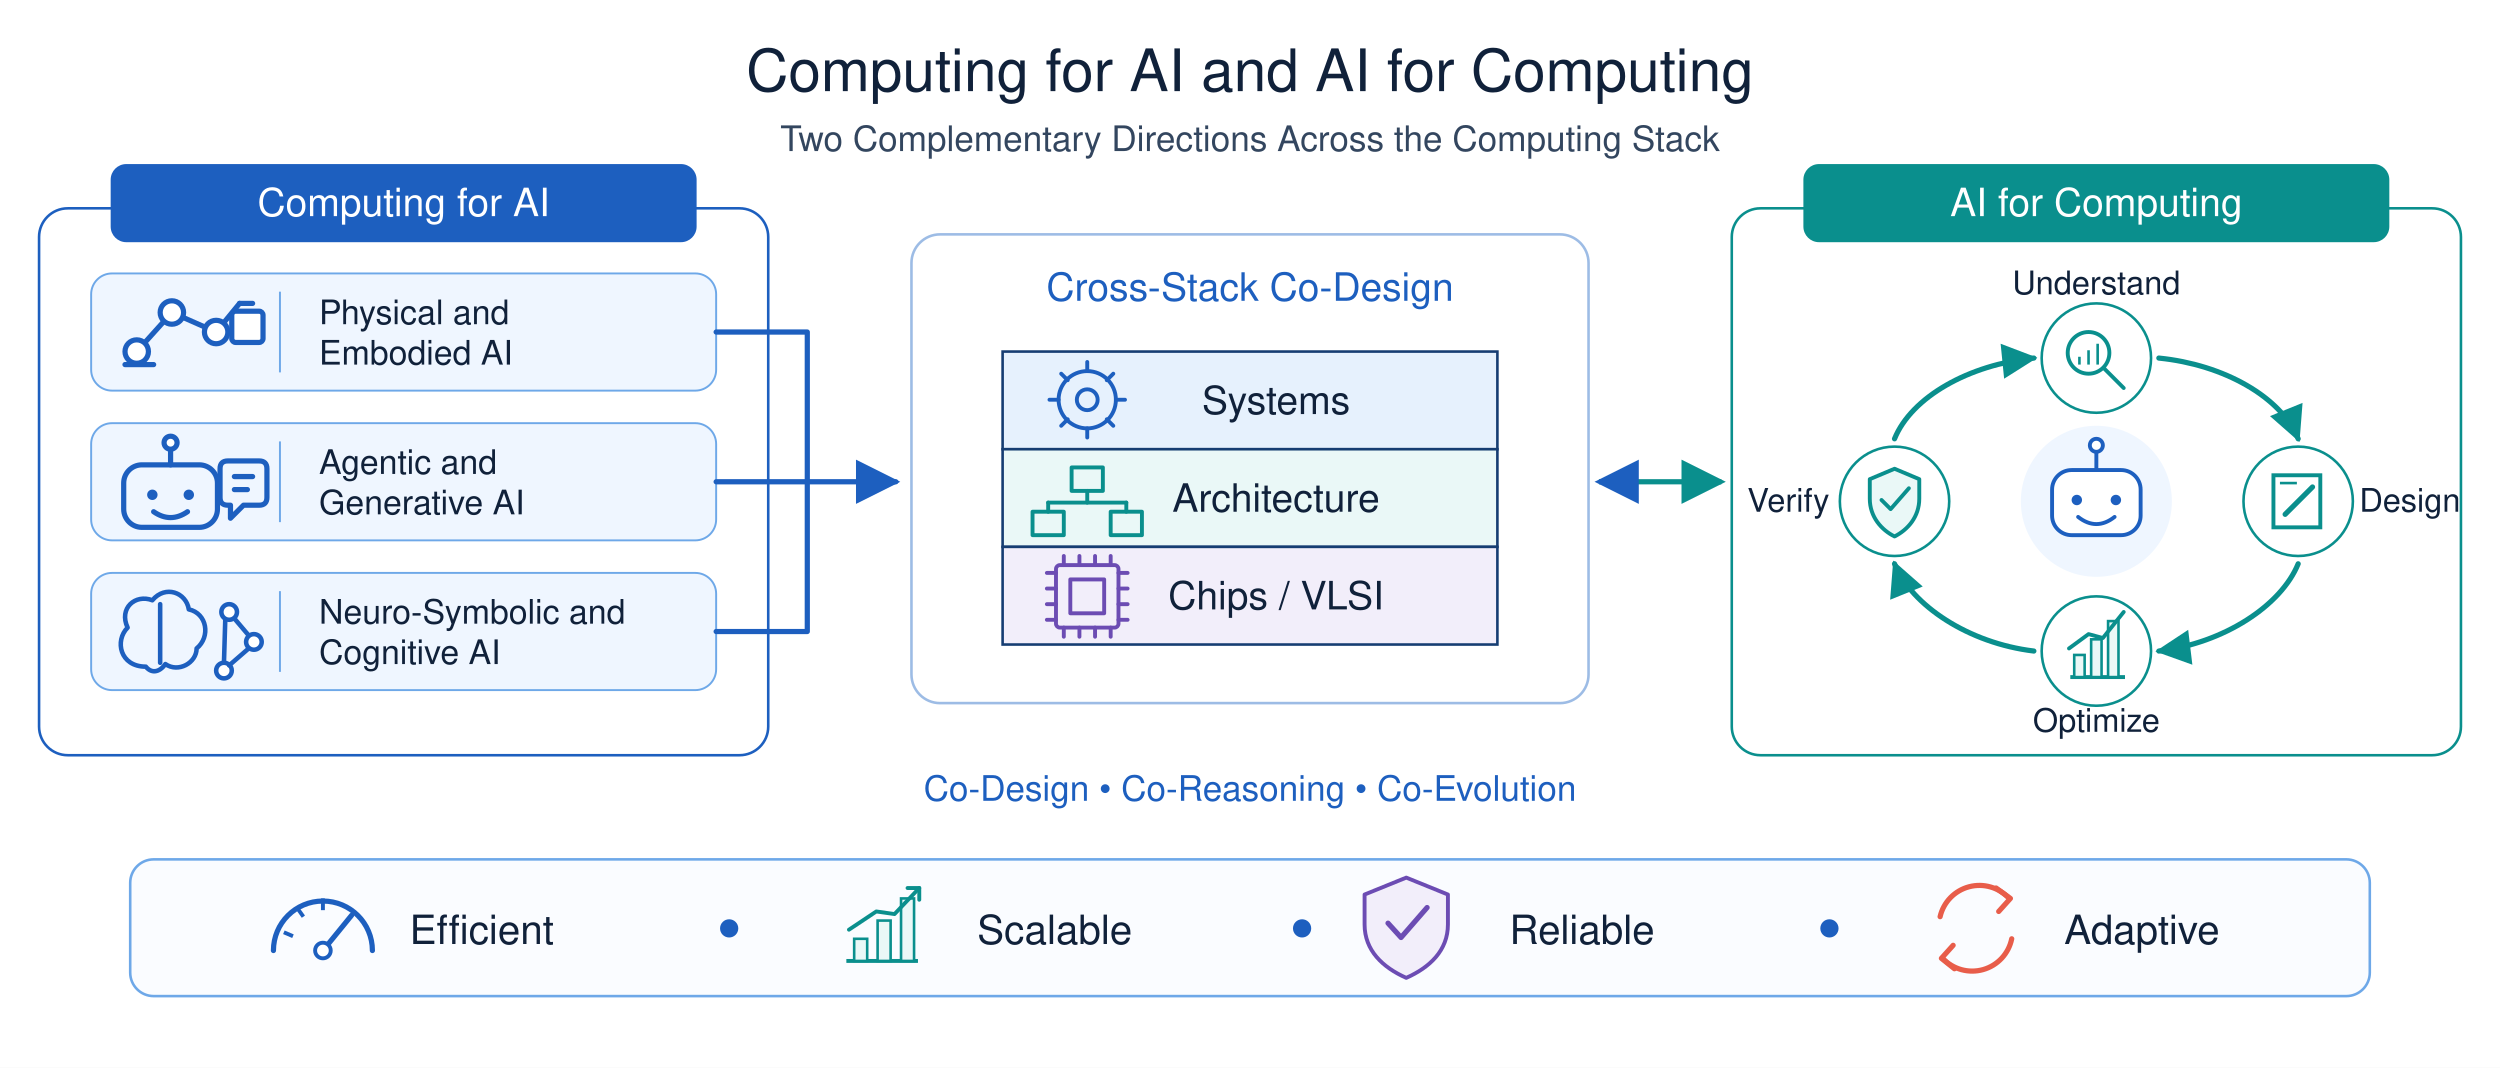
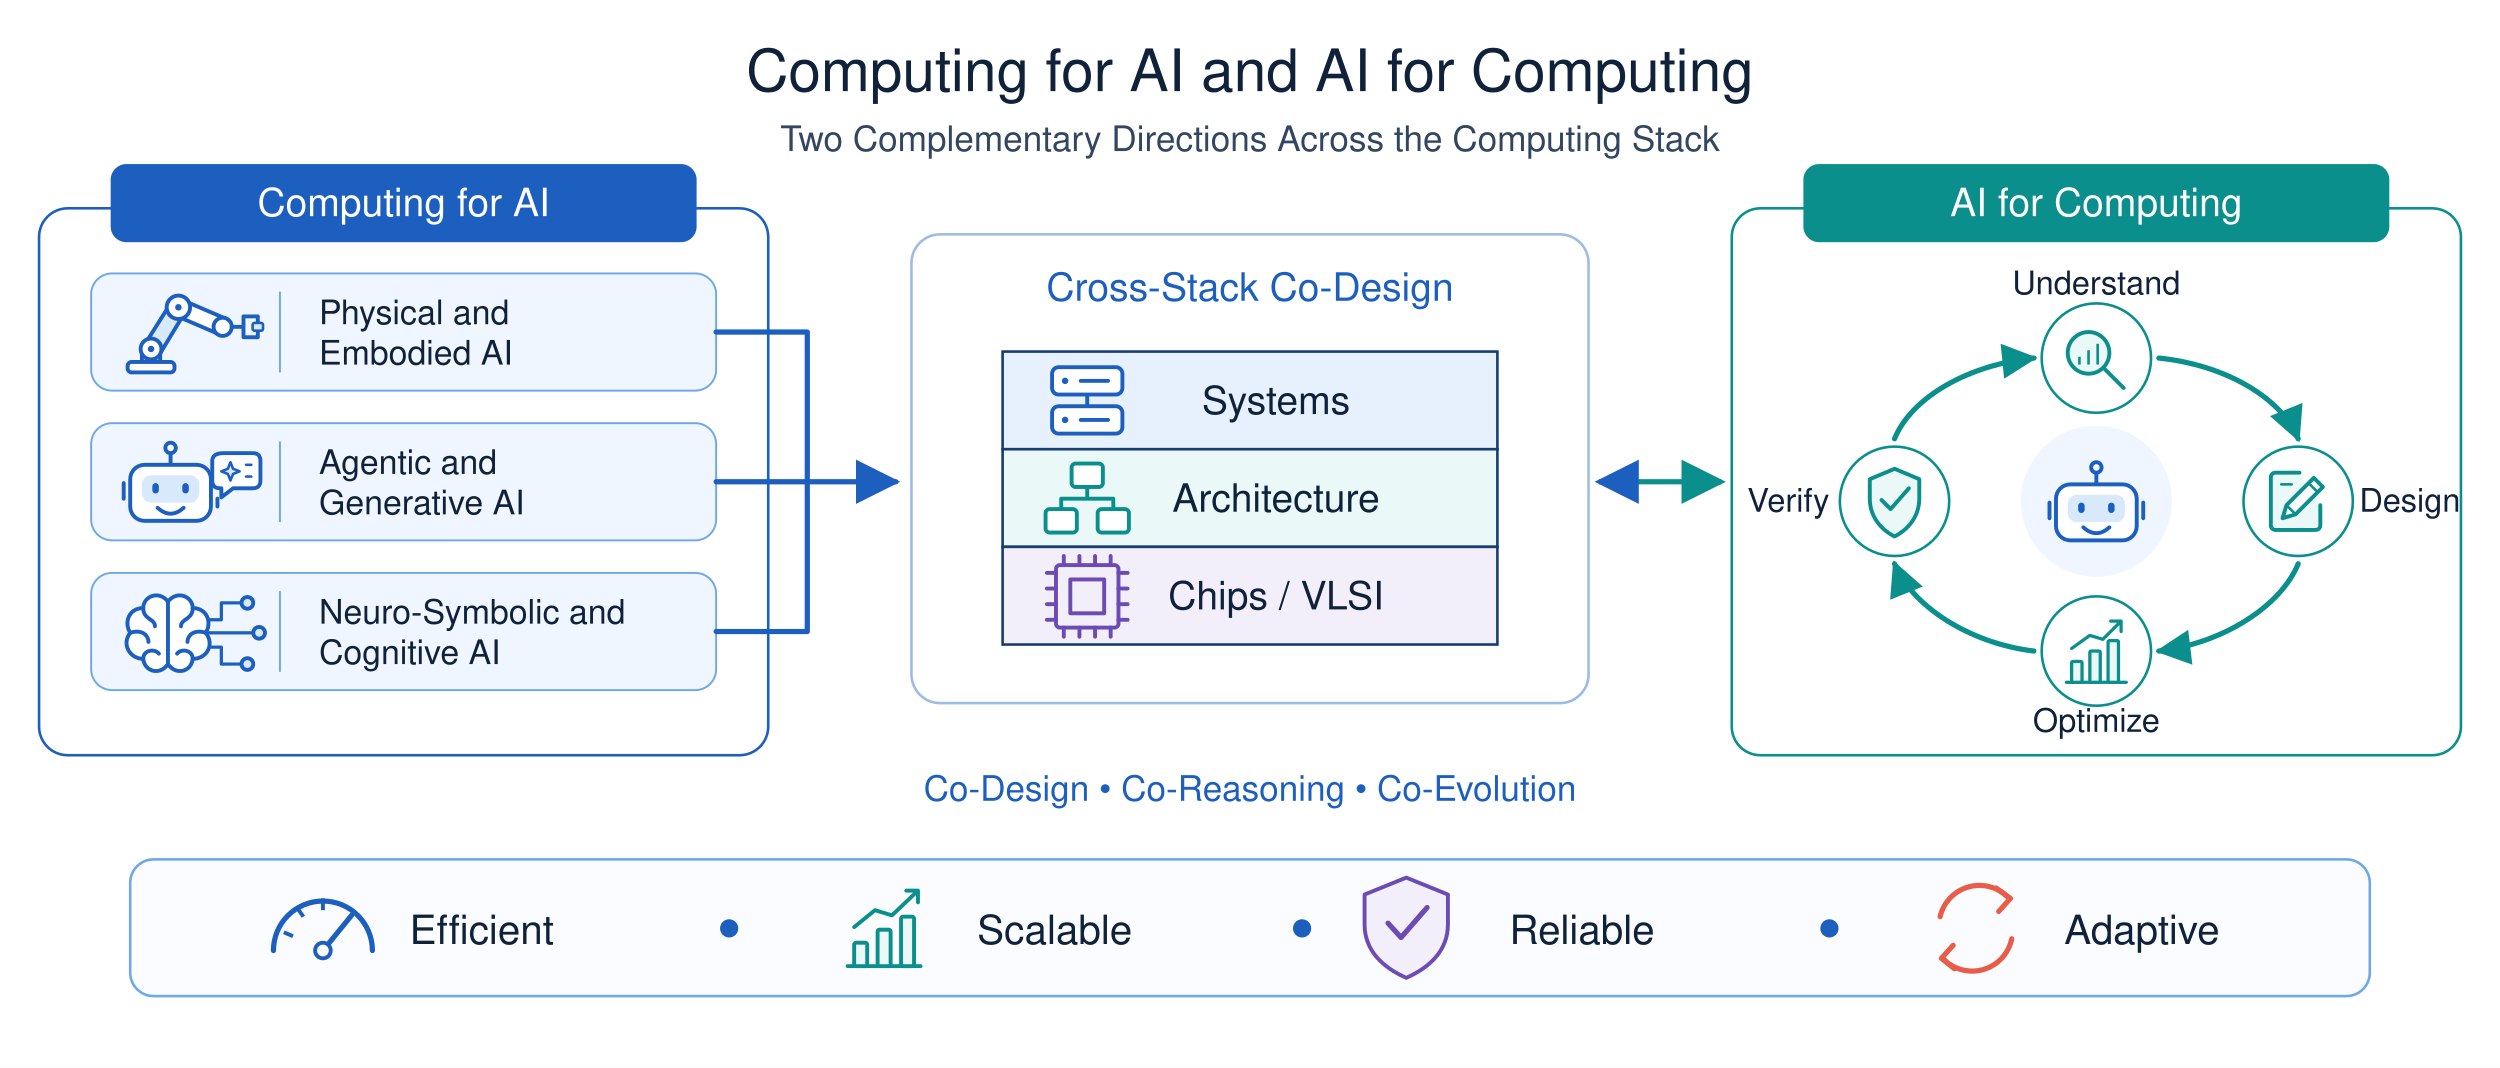
<svg xmlns="http://www.w3.org/2000/svg" version="1.1" width="1920" height="820" viewBox="0 0 1920 820">
  <defs>
    <marker id="arrow-blue-outer" viewBox="0 0 10 10" refX="9" refY="5" markerWidth="34" markerHeight="34" markerUnits="userSpaceOnUse" orient="auto-start-reverse">
      <path d="M 0 0 L 10 5 L 0 10 Z" fill="#1D5FBF" />
    </marker>
    <marker id="arrow-teal-outer" viewBox="0 0 10 10" refX="9" refY="5" markerWidth="34" markerHeight="34" markerUnits="userSpaceOnUse" orient="auto">
      <path d="M 0 0 L 10 5 L 0 10 Z" fill="#0A8F8D" />
    </marker>
    <marker id="arrow-teal-inner" viewBox="0 0 10 10" refX="9" refY="5" markerWidth="27" markerHeight="27" markerUnits="userSpaceOnUse" orient="auto">
      <path d="M 0 0 L 10 5 L 0 10 Z" fill="#0A8F8D" />
    </marker>
  </defs>
  <rect id="background" x="0" y="0" width="1920" height="820" fill="#FFFFFF" />
  <g id="header" font-family="Helvetica, Arial, sans-serif" font-weight="400" font-style="normal" font-stretch="normal" text-anchor="middle">
    <text x="960" y="70" font-size="45" fill="#10213A">Computing for AI and AI for Computing</text>
    <text x="960" y="116" font-size="27" fill="#33465F">Two Complementary Directions Across the Computing Stack</text>
  </g>
  <g id="computing-for-ai">
    <rect x="30" y="160" width="560" height="420" rx="22" fill="#FFFFFF" stroke="#1D5FBF" stroke-width="2" />
    <rect x="85" y="126" width="450" height="60" rx="12" fill="#1D5FBF" />
    <text x="310" y="166" font-family="Helvetica, Arial, sans-serif" font-size="30" font-weight="400" font-style="normal" font-stretch="normal" text-anchor="middle" fill="#FFFFFF">Computing for AI</text>
    <g id="physical-embodied-ai">
      <rect x="70" y="210" width="480" height="90" rx="16" fill="#EFF6FF" stroke="#6EA8E8" stroke-width="1.5" />
      <line x1="215" y1="224" x2="215" y2="286" stroke="#6EA8E8" stroke-width="1.5" />
-       <g transform="translate(0 -5)" fill="none" stroke="#1D5FBF" stroke-width="4" stroke-linecap="round" stroke-linejoin="round">
-         <line x1="105" y1="275" x2="132" y2="245" />
-         <line x1="132" y1="245" x2="166" y2="260" />
-         <line x1="166" y1="260" x2="184" y2="238" />
-         <circle cx="105" cy="275" r="9" fill="#FFFFFF" />
-         <circle cx="132" cy="245" r="9" fill="#FFFFFF" />
-         <circle cx="166" cy="260" r="9" fill="#FFFFFF" />
-         <line x1="184" y1="238" x2="194" y2="238" />
-         <line x1="96" y1="285" x2="118" y2="285" />
-         <rect x="178" y="244" width="24" height="24" rx="3" fill="#FFFFFF" />
+       <g id="physical-ai-icon" transform="translate(91 222)" fill="none" stroke="#1D5FBF" stroke-width="3" stroke-linecap="round" stroke-linejoin="round">
+         <path d="M 18 46 L 40 11 L 51 18 L 31 51 Z" fill="#D9E9FC" />
+         <path d="M 48 8 L 83 23 L 78 35 L 43 20 Z" fill="#FFFFFF" />
+         <path d="M 18 50 V 56 H 32 V 50" fill="#D9E9FC" />
+         <rect x="7" y="56" width="36" height="8" rx="3" fill="#FFFFFF" />
+         <circle cx="25" cy="46" r="8" fill="#FFFFFF" />
+         <circle cx="46" cy="14" r="9" fill="#FFFFFF" />
+         <circle cx="80" cy="29" r="7" fill="#FFFFFF" />
+         <circle cx="46" cy="14" r="2.5" fill="#1D5FBF" stroke="none" />
+         <circle cx="25" cy="46" r="2.5" fill="#1D5FBF" stroke="none" />
+         <path d="M 87 29 H 96 M 96 21 V 37 M 96 21 H 107 V 25 M 96 37 H 107 V 33" />
+         <rect x="103" y="26" width="8" height="6" rx="1.5" fill="#D9E9FC" stroke-width="2" />
      </g>
      <text x="245" y="249" font-family="Helvetica, Arial, sans-serif" font-size="26" font-weight="400" font-style="normal" font-stretch="normal" fill="#10213A">
        <tspan x="245" dy="0">Physical and</tspan>
        <tspan x="245" dy="31">Embodied AI</tspan>
      </text>
    </g>
    <g id="agentic-generative-ai">
      <rect x="70" y="325" width="480" height="90" rx="16" fill="#EFF6FF" stroke="#6EA8E8" stroke-width="1.5" />
      <line x1="215" y1="339" x2="215" y2="401" stroke="#6EA8E8" stroke-width="1.5" />
-       <g transform="translate(0 9)" fill="none" stroke="#1D5FBF" stroke-width="4" stroke-linecap="round" stroke-linejoin="round">
-         <rect x="95" y="348" width="72" height="48" rx="14" />
-         <line x1="131" y1="348" x2="131" y2="335" />
-         <circle cx="131" cy="331" r="5" fill="#FFFFFF" />
-         <circle cx="117" cy="371" r="4" fill="#1D5FBF" stroke="none" />
-         <circle cx="145" cy="371" r="4" fill="#1D5FBF" stroke="none" />
-         <path d="M 118 384 Q 131 393 144 384" />
-         <path d="M 175 345 H 199 Q 205 345 205 351 V 373 Q 205 379 199 379 H 187 L 177 389 V 379 H 175 Q 169 379 169 373 V 351 Q 169 345 175 345 Z" />
-         <line x1="180" y1="357" x2="194" y2="357" />
-         <line x1="180" y1="367" x2="190" y2="367" />
+       <g id="agentic-ai-icon" transform="translate(92 338)" fill="none" stroke="#1D5FBF" stroke-width="3" stroke-linecap="round" stroke-linejoin="round">
+         <path d="M 39 19 V 10" />
+         <circle cx="39" cy="6" r="4" fill="#FFFFFF" />
+         <path d="M 3 33 V 45 M 75 45 V 51" />
+         <rect x="8" y="19" width="62" height="43" rx="11" fill="#FFFFFF" />
+         <rect x="17" y="27" width="44" height="21" rx="7" fill="#D9E9FC" stroke="none" />
+         <rect x="25" y="33" width="5" height="8" rx="2.5" fill="#1D5FBF" stroke="none" />
+         <rect x="48" y="33" width="5" height="8" rx="2.5" fill="#1D5FBF" stroke="none" />
+         <path d="M 29 52 Q 39 61 49 52" />
+         <path d="M 80 10 H 102 Q 108 10 108 16 V 31 Q 108 37 102 37 H 87 L 78 44 V 37 H 77 Q 71 37 71 31 V 16 Q 71 10 80 10 Z" fill="#FFFFFF" />
+         <path d="M 85 17 L 87 22 L 92 24 L 87 26 L 85 31 L 83 26 L 78 24 L 83 22 Z" fill="#D9E9FC" stroke-width="2" />
+         <path d="M 97 19 H 101 M 97 28 H 101" stroke-width="2" />
      </g>
      <text x="245" y="364" font-family="Helvetica, Arial, sans-serif" font-size="26" font-weight="400" font-style="normal" font-stretch="normal" fill="#10213A">
        <tspan x="245" dy="0">Agentic and</tspan>
        <tspan x="245" dy="31">Generative AI</tspan>
      </text>
    </g>
    <g id="neuro-symbolic-cognitive-ai">
      <rect x="70" y="440" width="480" height="90" rx="16" fill="#EFF6FF" stroke="#6EA8E8" stroke-width="1.5" />
      <line x1="215" y1="454" x2="215" y2="516" stroke="#6EA8E8" stroke-width="1.5" />
-       <g transform="translate(0 8)" fill="none" stroke="#1D5FBF" stroke-width="3.5" stroke-linecap="round" stroke-linejoin="round">
-         <path d="M 112 504 C 92 504 88 484 98 474 C 91 459 104 448 117 453 C 127 441 143 447 145 460 C 159 463 162 481 151 490 C 151 501 137 509 127 502 C 122 509 116 509 112 504 Z" />
-         <line x1="123" y1="456" x2="123" y2="501" />
-         <circle cx="176" cy="462" r="6" fill="#FFFFFF" />
-         <circle cx="195" cy="485" r="6" fill="#FFFFFF" />
-         <circle cx="172" cy="507" r="6" fill="#FFFFFF" />
-         <line x1="180" y1="467" x2="191" y2="480" />
-         <line x1="191" y1="490" x2="176" y2="503" />
-         <line x1="173" y1="468" x2="172" y2="501" />
+       <g id="cognitive-ai-icon" transform="translate(90 453)" fill="none" stroke="#1D5FBF" stroke-width="3" stroke-linecap="round" stroke-linejoin="round">
+         <path d="M 58 23 H 80 V 10 H 96 M 58 33 H 105 M 58 44 H 80 V 57 H 96" stroke-width="2.5" />
+         <path d="M 39 9 C 32 0 20 5 20 14 C 9 14 5 25 10 33 C 3 42 10 53 20 53 C 21 63 33 66 39 57 C 45 66 57 63 58 53 C 69 53 75 42 68 33 C 73 25 69 14 58 14 C 58 5 46 0 39 9 Z" fill="#FFFFFF" />
+         <path d="M 39 9 V 57 M 20 14 C 20 23 29 22 29 28 M 10 33 C 19 30 24 35 24 40 M 20 53 C 20 46 29 45 32 49 M 58 14 C 58 23 49 22 49 28 M 68 33 C 59 30 54 35 54 40 M 58 53 C 58 46 49 45 46 49" />
+         <circle cx="100" cy="10" r="4.5" fill="#D9E9FC" />
+         <circle cx="109" cy="33" r="4.5" fill="#D9E9FC" />
+         <circle cx="100" cy="57" r="4.5" fill="#D9E9FC" />
      </g>
      <text x="245" y="479" font-family="Helvetica, Arial, sans-serif" font-size="26" font-weight="400" font-style="normal" font-stretch="normal" fill="#10213A">
        <tspan x="245" dy="0">Neuro-Symbolic and</tspan>
        <tspan x="245" dy="31">Cognitive AI</tspan>
      </text>
    </g>
    <path d="M 550 255 H 620 V 370 H 688" fill="none" stroke="#1D5FBF" stroke-width="4" stroke-linecap="round" stroke-linejoin="round" marker-end="url(#arrow-blue-outer)" />
    <path d="M 550 370 H 620" fill="none" stroke="#1D5FBF" stroke-width="4" stroke-linecap="round" />
    <path d="M 550 485 H 620 V 370" fill="none" stroke="#1D5FBF" stroke-width="4" stroke-linecap="round" stroke-linejoin="round" />
  </g>
  <g id="cross-stack-co-design">
    <rect x="700" y="180" width="520" height="360" rx="22" fill="#FFFFFF" stroke="#9DBCE5" stroke-width="2" />
    <text x="960" y="231" font-family="Helvetica, Arial, sans-serif" font-size="30" font-weight="400" font-style="normal" font-stretch="normal" text-anchor="middle" fill="#1D5FBF">Cross-Stack Co-Design</text>
    <g id="systems-layer">
      <rect x="770" y="270" width="380" height="75" fill="#E6F1FD" stroke="#163D72" stroke-width="2" />
-       <g fill="none" stroke="#1D5FBF" stroke-width="3" stroke-linecap="round" stroke-linejoin="round">
-         <circle cx="835" cy="307" r="22" />
-         <circle cx="835" cy="307" r="8" />
-         <line x1="835" y1="278" x2="835" y2="285" />
-         <line x1="835" y1="329" x2="835" y2="336" />
-         <line x1="806" y1="307" x2="813" y2="307" />
-         <line x1="857" y1="307" x2="864" y2="307" />
-         <line x1="815" y1="287" x2="820" y2="292" />
-         <line x1="850" y1="322" x2="855" y2="327" />
-         <line x1="855" y1="287" x2="850" y2="292" />
-         <line x1="820" y1="322" x2="815" y2="327" />
+       <g id="systems-icon" fill="none" stroke="#1D5FBF" stroke-width="3" stroke-linecap="round" stroke-linejoin="round">
+         <path d="M 835 301 V 312" />
+         <rect x="808" y="282" width="54" height="21" rx="5" fill="#FFFFFF" />
+         <rect x="808" y="312" width="54" height="21" rx="5" fill="#FFFFFF" />
+         <circle cx="818" cy="292.5" r="2.5" fill="#1D5FBF" stroke="none" />
+         <circle cx="818" cy="322.5" r="2.5" fill="#1D5FBF" stroke="none" />
+         <path d="M 830 292.5 H 851 M 830 322.5 H 851" />
      </g>
      <text x="980" y="318" font-family="Helvetica, Arial, sans-serif" font-size="30" font-weight="400" font-style="normal" font-stretch="normal" text-anchor="middle" fill="#10213A">Systems</text>
    </g>
    <g id="architecture-layer">
      <rect x="770" y="345" width="380" height="75" fill="#EAF8F7" stroke="#163D72" stroke-width="2" />
-       <g fill="none" stroke="#0A8F8D" stroke-width="3" stroke-linecap="round" stroke-linejoin="round">
-         <rect x="823" y="359" width="24" height="18" />
-         <rect x="793" y="393" width="24" height="18" />
-         <rect x="853" y="393" width="24" height="18" />
-         <line x1="835" y1="377" x2="835" y2="386" />
-         <line x1="805" y1="386" x2="865" y2="386" />
-         <line x1="805" y1="386" x2="805" y2="393" />
-         <line x1="865" y1="386" x2="865" y2="393" />
+       <g id="architecture-icon" fill="none" stroke="#0A8F8D" stroke-width="3" stroke-linecap="round" stroke-linejoin="round">
+         <path d="M 835 374 V 383 M 815 391 V 383 H 855 V 391" />
+         <rect x="823" y="356" width="24" height="18" rx="3" fill="#FFFFFF" />
+         <rect x="803" y="391" width="24" height="18" rx="3" fill="#FFFFFF" />
+         <rect x="843" y="391" width="24" height="18" rx="3" fill="#FFFFFF" />
      </g>
      <text x="980" y="393" font-family="Helvetica, Arial, sans-serif" font-size="30" font-weight="400" font-style="normal" font-stretch="normal" text-anchor="middle" fill="#10213A">Architecture</text>
    </g>
    <g id="silicon-layer">
      <rect x="770" y="420" width="380" height="75" fill="#F2EEFA" stroke="#163D72" stroke-width="2" />
      <g fill="none" stroke="#6C4CB3" stroke-width="3" stroke-linecap="round" stroke-linejoin="round">
        <rect x="811" y="434" width="48" height="48" rx="3" />
        <rect x="822" y="445" width="26" height="26" />
        <line x1="817" y1="427" x2="817" y2="434" />
        <line x1="829" y1="427" x2="829" y2="434" />
        <line x1="841" y1="427" x2="841" y2="434" />
        <line x1="853" y1="427" x2="853" y2="434" />
        <line x1="817" y1="482" x2="817" y2="489" />
        <line x1="829" y1="482" x2="829" y2="489" />
        <line x1="841" y1="482" x2="841" y2="489" />
        <line x1="853" y1="482" x2="853" y2="489" />
        <line x1="804" y1="440" x2="811" y2="440" />
        <line x1="804" y1="452" x2="811" y2="452" />
        <line x1="804" y1="464" x2="811" y2="464" />
        <line x1="804" y1="476" x2="811" y2="476" />
        <line x1="859" y1="440" x2="866" y2="440" />
        <line x1="859" y1="452" x2="866" y2="452" />
        <line x1="859" y1="464" x2="866" y2="464" />
        <line x1="859" y1="476" x2="866" y2="476" />
      </g>
      <text x="980" y="468" font-family="Helvetica, Arial, sans-serif" font-size="30" font-weight="400" font-style="normal" font-stretch="normal" text-anchor="middle" fill="#10213A">Chips / VLSI</text>
    </g>
  </g>
  <line x1="1228" y1="370" x2="1322" y2="370" stroke="#0A8F8D" stroke-width="4" marker-start="url(#arrow-blue-outer)" marker-end="url(#arrow-teal-outer)" />
  <g id="ai-for-computing">
    <rect x="1330" y="160" width="560" height="420" rx="22" fill="#FFFFFF" stroke="#0A8F8D" stroke-width="2" />
    <rect x="1385" y="126" width="450" height="60" rx="12" fill="#0A8F8D" />
    <text x="1610" y="166" font-family="Helvetica, Arial, sans-serif" font-size="30" font-weight="400" font-style="normal" font-stretch="normal" text-anchor="middle" fill="#FFFFFF">AI for Computing</text>
    <g id="agentic-design-loop" fill="none" stroke="#0A8F8D" stroke-width="4" stroke-linecap="round">
      <path d="M 1658 275 C 1708 280 1752 305 1765 337" marker-end="url(#arrow-teal-inner)" />
      <path d="M 1765 433 C 1752 465 1708 494 1658 500" marker-end="url(#arrow-teal-inner)" />
      <path d="M 1562 500 C 1512 494 1468 465 1455 433" marker-end="url(#arrow-teal-inner)" />
      <path d="M 1455 337 C 1468 305 1512 280 1562 275" marker-end="url(#arrow-teal-inner)" />
    </g>
    <g id="understand-node" transform="translate(0 25)">
      <circle cx="1610" cy="250" r="42" fill="#FFFFFF" stroke="#0A8F8D" stroke-width="2" />
-       <circle cx="1604" cy="246" r="16" fill="none" stroke="#0A8F8D" stroke-width="3" />
+       <circle cx="1604" cy="246" r="16" fill="#EAF8F7" stroke="#0A8F8D" stroke-width="3" />
      <line x1="1616" y1="258" x2="1631" y2="273" stroke="#0A8F8D" stroke-width="3" stroke-linecap="round" />
      <line x1="1597" y1="249" x2="1597" y2="255" stroke="#0A8F8D" stroke-width="2" />
      <line x1="1604" y1="244" x2="1604" y2="255" stroke="#0A8F8D" stroke-width="2" />
      <line x1="1611" y1="239" x2="1611" y2="255" stroke="#0A8F8D" stroke-width="2" />
      <text x="1610" y="201" font-family="Helvetica, Arial, sans-serif" font-size="25" font-weight="400" font-style="normal" font-stretch="normal" text-anchor="middle" fill="#10213A">Understand</text>
    </g>
    <g id="design-node">
      <circle cx="1765" cy="385" r="42" fill="#FFFFFF" stroke="#0A8F8D" stroke-width="2" />
-       <rect x="1746" y="365" width="36" height="40" fill="none" stroke="#0A8F8D" stroke-width="3" />
-       <line x1="1755" y1="395" x2="1776" y2="374" stroke="#0A8F8D" stroke-width="4" stroke-linecap="round" />
-       <line x1="1751" y1="371" x2="1764" y2="371" stroke="#0A8F8D" stroke-width="2" />
+       <g id="design-icon" fill="none" stroke="#0A8F8D" stroke-width="3" stroke-linecap="round" stroke-linejoin="round">
+         <path d="M 1766 363 H 1748 Q 1744 363 1744 367 V 403 Q 1744 407 1748 407 H 1778 Q 1782 407 1782 403 V 388" fill="#EAF8F7" />
+         <path d="M 1756 388 L 1777 367 L 1784 374 L 1763 395 L 1753 398 Z" fill="#FFFFFF" />
+         <path d="M 1773 371 L 1780 378 M 1756 388 L 1763 395 M 1752 372 H 1760" stroke-width="2" />
+       </g>
      <text x="1812" y="393" font-family="Helvetica, Arial, sans-serif" font-size="25" font-weight="400" font-style="normal" font-stretch="normal" text-anchor="start" fill="#10213A">Design</text>
    </g>
    <g id="optimize-node">
      <circle cx="1610" cy="500" r="42" fill="#FFFFFF" stroke="#0A8F8D" stroke-width="2" />
-       <line x1="1590" y1="520" x2="1632" y2="520" stroke="#0A8F8D" stroke-width="3" />
-       <rect x="1593" y="503" width="8" height="17" fill="#EAF8F7" stroke="#0A8F8D" stroke-width="2" />
-       <rect x="1606" y="491" width="8" height="29" fill="#EAF8F7" stroke="#0A8F8D" stroke-width="2" />
-       <rect x="1619" y="477" width="8" height="43" fill="#EAF8F7" stroke="#0A8F8D" stroke-width="2" />
-       <path d="M 1589 498 L 1604 487 L 1615 490 L 1631 470" fill="none" stroke="#0A8F8D" stroke-width="3" stroke-linecap="round" stroke-linejoin="round" />
+       <g id="optimize-icon" transform="translate(1586 474)" fill="none" stroke="#0A8F8D" stroke-width="2.5" stroke-linecap="round" stroke-linejoin="round">
+         <path d="M 1 50 H 47" />
+         <rect x="5" y="34" width="8" height="16" rx="1" fill="#EAF8F7" />
+         <rect x="19" y="26" width="8" height="24" rx="1" fill="#EAF8F7" />
+         <rect x="33" y="18" width="8" height="32" rx="1" fill="#EAF8F7" />
+         <path d="M 5 24 L 19 14 L 29 17 L 43 3 M 35 3 H 43 V 11" />
+       </g>
      <text x="1610" y="562" font-family="Helvetica, Arial, sans-serif" font-size="25" font-weight="400" font-style="normal" font-stretch="normal" text-anchor="middle" fill="#10213A">Optimize</text>
    </g>
    <g id="verify-node">
      <circle cx="1455" cy="385" r="42" fill="#FFFFFF" stroke="#0A8F8D" stroke-width="2" />
      <path d="M 1455 360 L 1474 368 V 383 C 1474 397 1465 407 1455 412 C 1445 407 1436 397 1436 383 V 368 Z" fill="#EAF8F7" stroke="#0A8F8D" stroke-width="3" stroke-linejoin="round" />
      <path d="M 1445 384 L 1452 391 L 1466 375" fill="none" stroke="#0A8F8D" stroke-width="3" stroke-linecap="round" stroke-linejoin="round" />
      <text x="1405" y="393" font-family="Helvetica, Arial, sans-serif" font-size="25" font-weight="400" font-style="normal" font-stretch="normal" text-anchor="end" fill="#10213A">Verify</text>
    </g>
    <g id="central-agent">
      <circle cx="1610" cy="385" r="58" fill="#EFF6FF" />
-       <rect x="1576" y="361" width="68" height="50" rx="15" fill="#FFFFFF" stroke="#1D5FBF" stroke-width="3" />
-       <line x1="1610" y1="361" x2="1610" y2="347" stroke="#1D5FBF" stroke-width="3" />
-       <circle cx="1610" cy="342" r="5" fill="#FFFFFF" stroke="#1D5FBF" stroke-width="3" />
-       <circle cx="1595" cy="384" r="4" fill="#1D5FBF" />
-       <circle cx="1625" cy="384" r="4" fill="#1D5FBF" />
-       <path d="M 1596 397 Q 1610 408 1624 397" fill="none" stroke="#1D5FBF" stroke-width="3" stroke-linecap="round" />
+       <g id="central-agent-icon" transform="translate(1571 353)" fill="none" stroke="#1D5FBF" stroke-width="3" stroke-linecap="round" stroke-linejoin="round">
+         <path d="M 39 19 V 10 M 3 33 V 45 M 75 33 V 45" />
+         <circle cx="39" cy="6" r="4" fill="#FFFFFF" />
+         <rect x="8" y="19" width="62" height="43" rx="11" fill="#FFFFFF" />
+         <rect x="17" y="27" width="44" height="21" rx="7" fill="#D9E9FC" stroke="none" />
+         <rect x="25" y="33" width="5" height="8" rx="2.5" fill="#1D5FBF" stroke="none" />
+         <rect x="48" y="33" width="5" height="8" rx="2.5" fill="#1D5FBF" stroke="none" />
+         <path d="M 29 52 Q 39 61 49 52" />
+       </g>
    </g>
  </g>
  <text x="960" y="615" font-family="Helvetica, Arial, sans-serif" font-size="27" font-weight="400" font-style="normal" font-stretch="normal" text-anchor="middle" fill="#1D5FBF">Co-Design • Co-Reasoning • Co-Evolution</text>
  <g id="outcomes">
    <rect x="100" y="660" width="1720" height="105" rx="18" fill="#FAFCFF" stroke="#6EA8E8" stroke-width="2" />
    <g id="efficient-outcome">
      <path d="M 210 730 A 38 38 0 0 1 286 730" fill="none" stroke="#1D5FBF" stroke-width="4" stroke-linecap="round" />
      <line x1="248" y1="730" x2="270" y2="703" stroke="#1D5FBF" stroke-width="4" stroke-linecap="round" />
      <circle cx="248" cy="730" r="6" fill="#FFFFFF" stroke="#1D5FBF" stroke-width="3" />
      <line x1="218" y1="716" x2="225" y2="719" stroke="#1D5FBF" stroke-width="3" />
      <line x1="228" y1="697" x2="233" y2="704" stroke="#1D5FBF" stroke-width="3" />
      <line x1="248" y1="690" x2="248" y2="699" stroke="#1D5FBF" stroke-width="3" />
      <text x="370" y="725" font-family="Helvetica, Arial, sans-serif" font-size="31" font-weight="400" font-style="normal" font-stretch="normal" text-anchor="middle" fill="#10213A">Efficient</text>
    </g>
    <circle cx="560" cy="713" r="7" fill="#1D5FBF" />
    <g id="scalable-outcome">
-       <line x1="650" y1="738" x2="705" y2="738" stroke="#0A8F8D" stroke-width="3" />
-       <rect x="656" y="721" width="10" height="17" fill="#EAF8F7" stroke="#0A8F8D" stroke-width="2" />
-       <rect x="674" y="707" width="10" height="31" fill="#EAF8F7" stroke="#0A8F8D" stroke-width="2" />
-       <rect x="692" y="690" width="10" height="48" fill="#EAF8F7" stroke="#0A8F8D" stroke-width="2" />
-       <path d="M 652 714 L 673 700 L 687 702 L 706 682" fill="none" stroke="#0A8F8D" stroke-width="3" stroke-linecap="round" stroke-linejoin="round" />
-       <polyline points="697,682 706,682 706,691" fill="none" stroke="#0A8F8D" stroke-width="3" stroke-linecap="round" stroke-linejoin="round" />
+       <g id="scalable-icon" transform="translate(649 681)" fill="none" stroke="#0A8F8D" stroke-width="3" stroke-linecap="round" stroke-linejoin="round">
+         <path d="M 2 61 H 58" />
+         <rect x="7" y="43" width="10" height="18" rx="1.5" fill="#EAF8F7" />
+         <rect x="25" y="33" width="10" height="28" rx="1.5" fill="#EAF8F7" />
+         <rect x="43" y="23" width="10" height="38" rx="1.5" fill="#EAF8F7" />
+         <path d="M 7 31 L 23 18 L 36 22 L 56 3 M 47 3 H 56 V 12" />
+       </g>
      <text x="810" y="725" font-family="Helvetica, Arial, sans-serif" font-size="31" font-weight="400" font-style="normal" font-stretch="normal" text-anchor="middle" fill="#10213A">Scalable</text>
    </g>
    <circle cx="1000" cy="713" r="7" fill="#1D5FBF" />
    <g id="reliable-outcome">
      <g transform="translate(0 -7)">
        <path d="M 1080 681 L 1112 694 V 717 C 1112 737 1098 750 1080 758 C 1062 750 1048 737 1048 717 V 694 Z" fill="#F2EEFA" stroke="#6C4CB3" stroke-width="3" stroke-linejoin="round" />
        <path d="M 1066 716 L 1076 727 L 1096 704" fill="none" stroke="#6C4CB3" stroke-width="4" stroke-linecap="round" stroke-linejoin="round" />
      </g>
      <text x="1215" y="725" font-family="Helvetica, Arial, sans-serif" font-size="31" font-weight="400" font-style="normal" font-stretch="normal" text-anchor="middle" fill="#10213A">Reliable</text>
    </g>
    <circle cx="1405" cy="713" r="7" fill="#1D5FBF" />
    <g id="adaptive-outcome">
      <path d="M 1490 704 A 31 31 0 0 1 1543 690" fill="none" stroke="#E85D4A" stroke-width="4" stroke-linecap="round" />
      <polyline points="1533,682 1544,690 1535,700" fill="none" stroke="#E85D4A" stroke-width="4" stroke-linecap="round" stroke-linejoin="round" />
      <path d="M 1545 721 A 31 31 0 0 1 1492 736" fill="none" stroke="#E85D4A" stroke-width="4" stroke-linecap="round" />
      <polyline points="1501,744 1491,736 1500,726" fill="none" stroke="#E85D4A" stroke-width="4" stroke-linecap="round" stroke-linejoin="round" />
      <text x="1645" y="725" font-family="Helvetica, Arial, sans-serif" font-size="31" font-weight="400" font-style="normal" font-stretch="normal" text-anchor="middle" fill="#10213A">Adaptive</text>
    </g>
  </g>
</svg>
